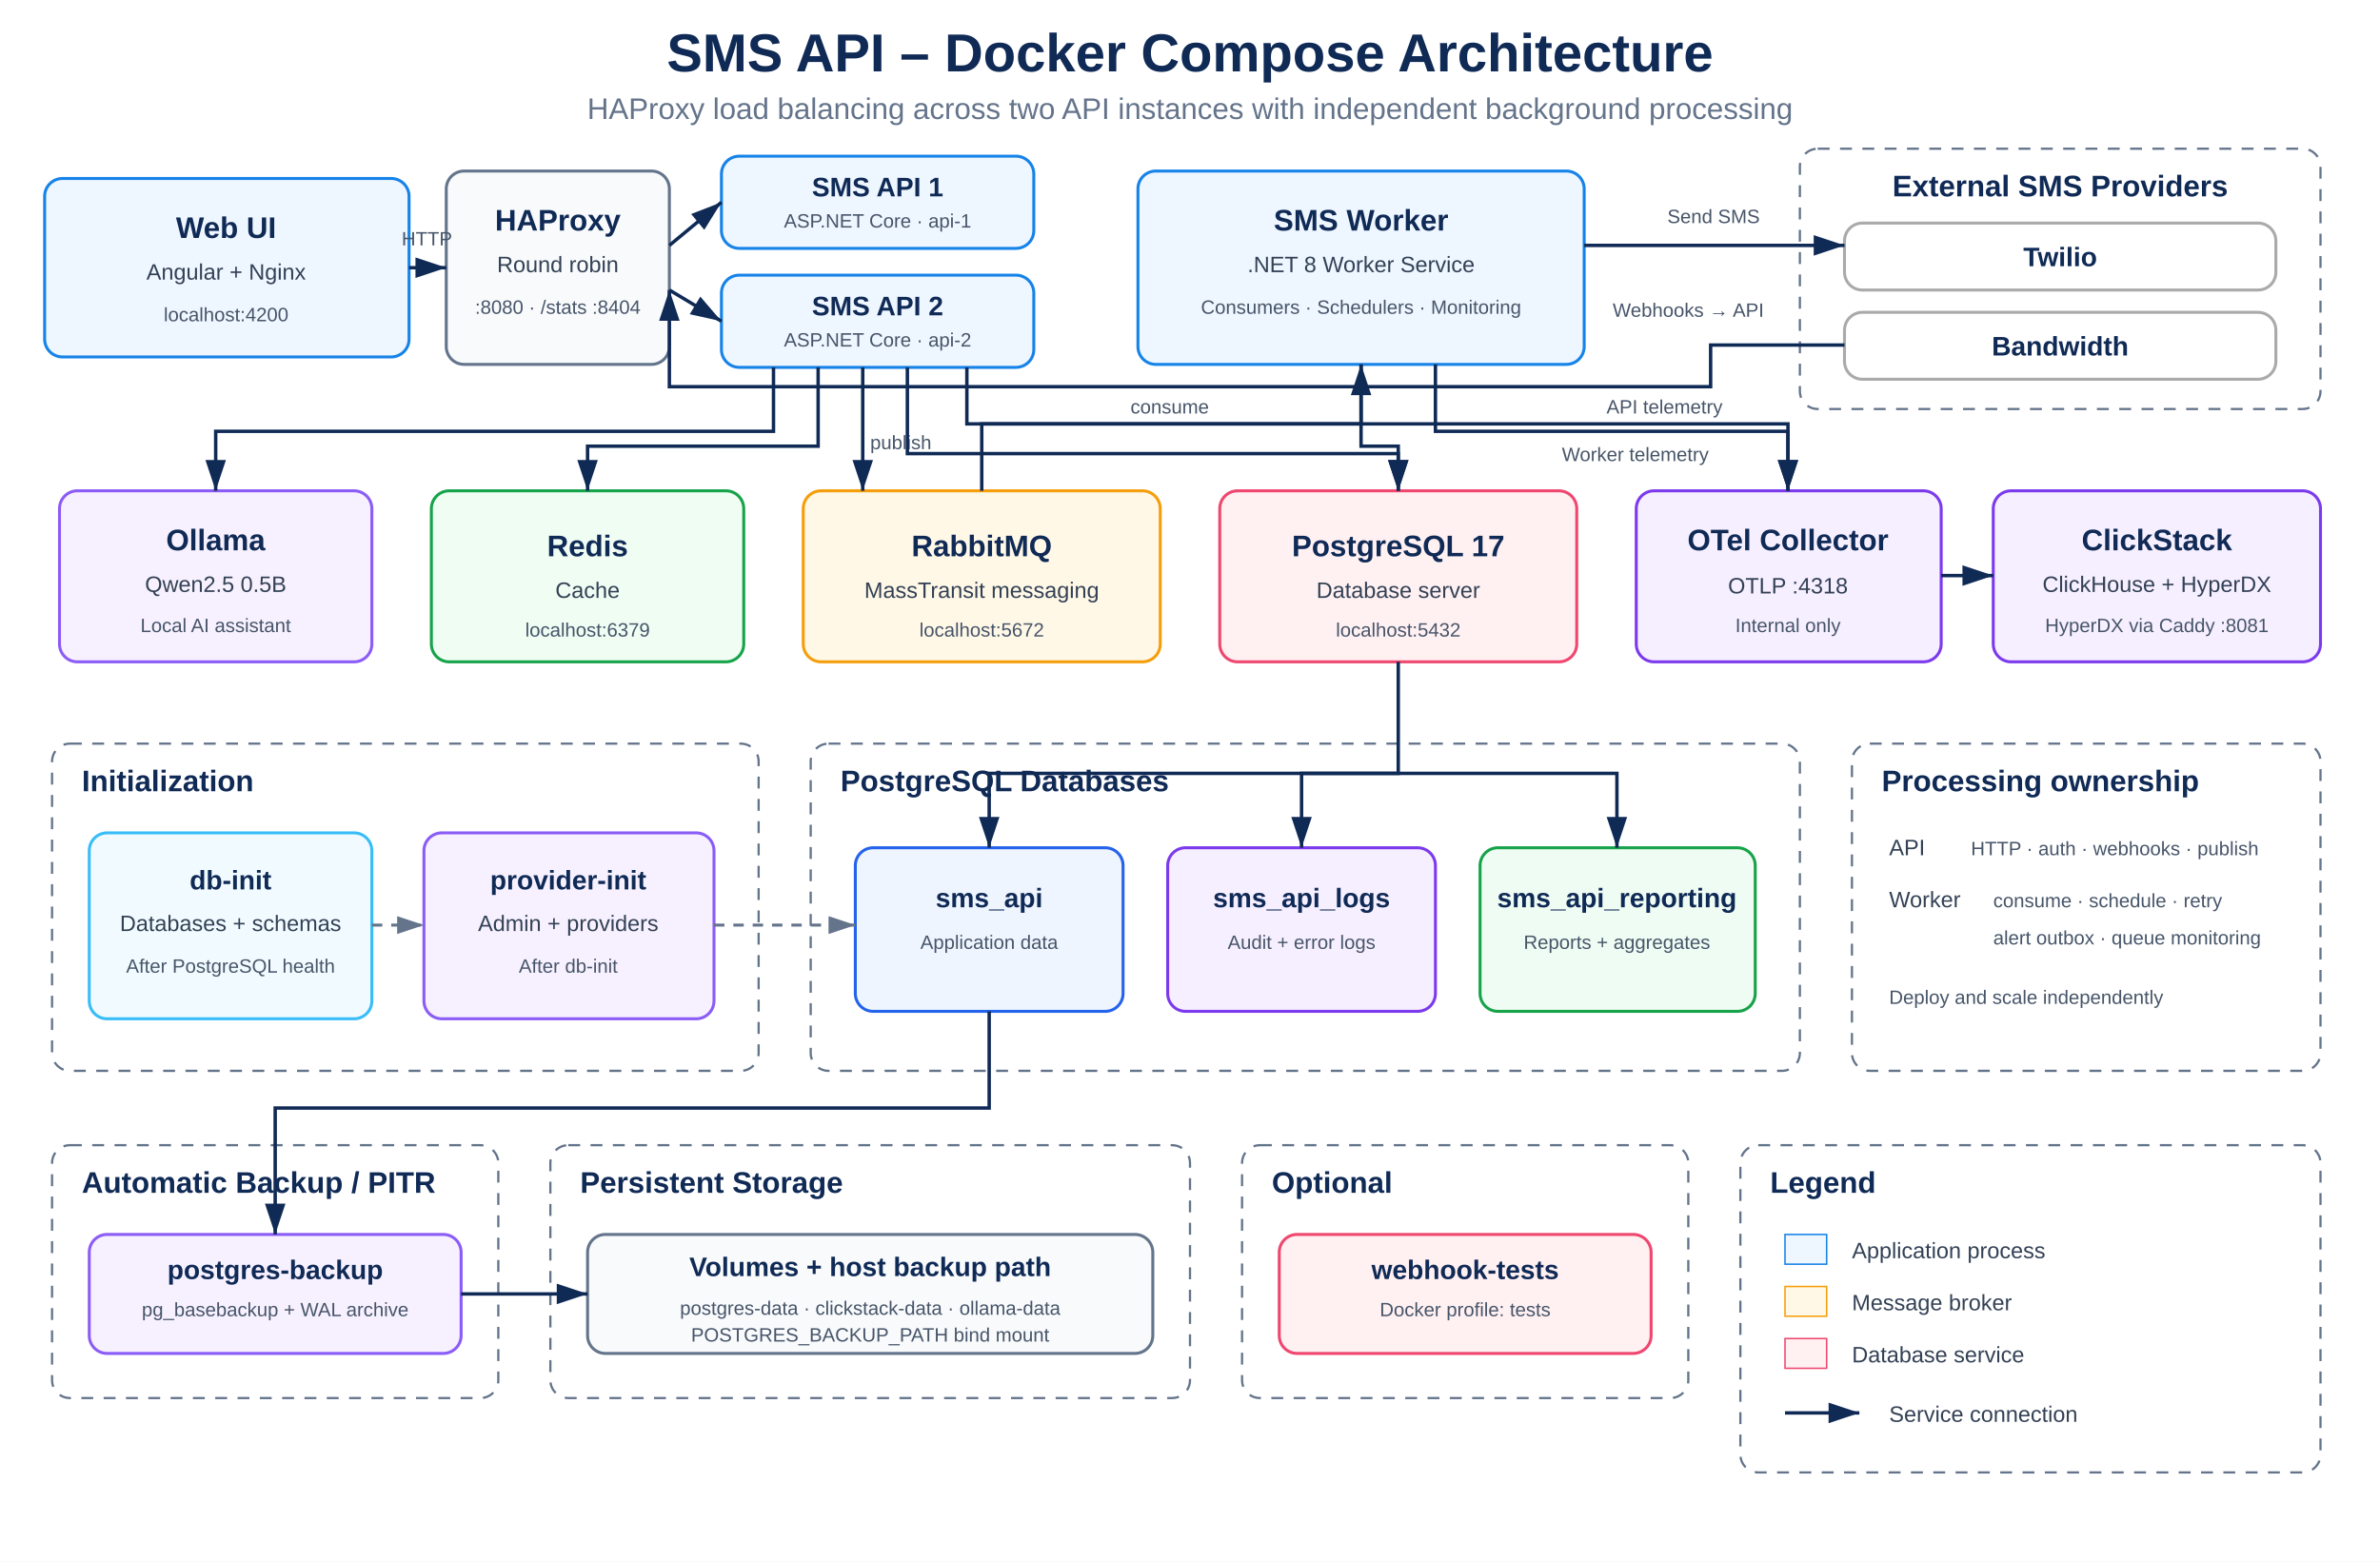
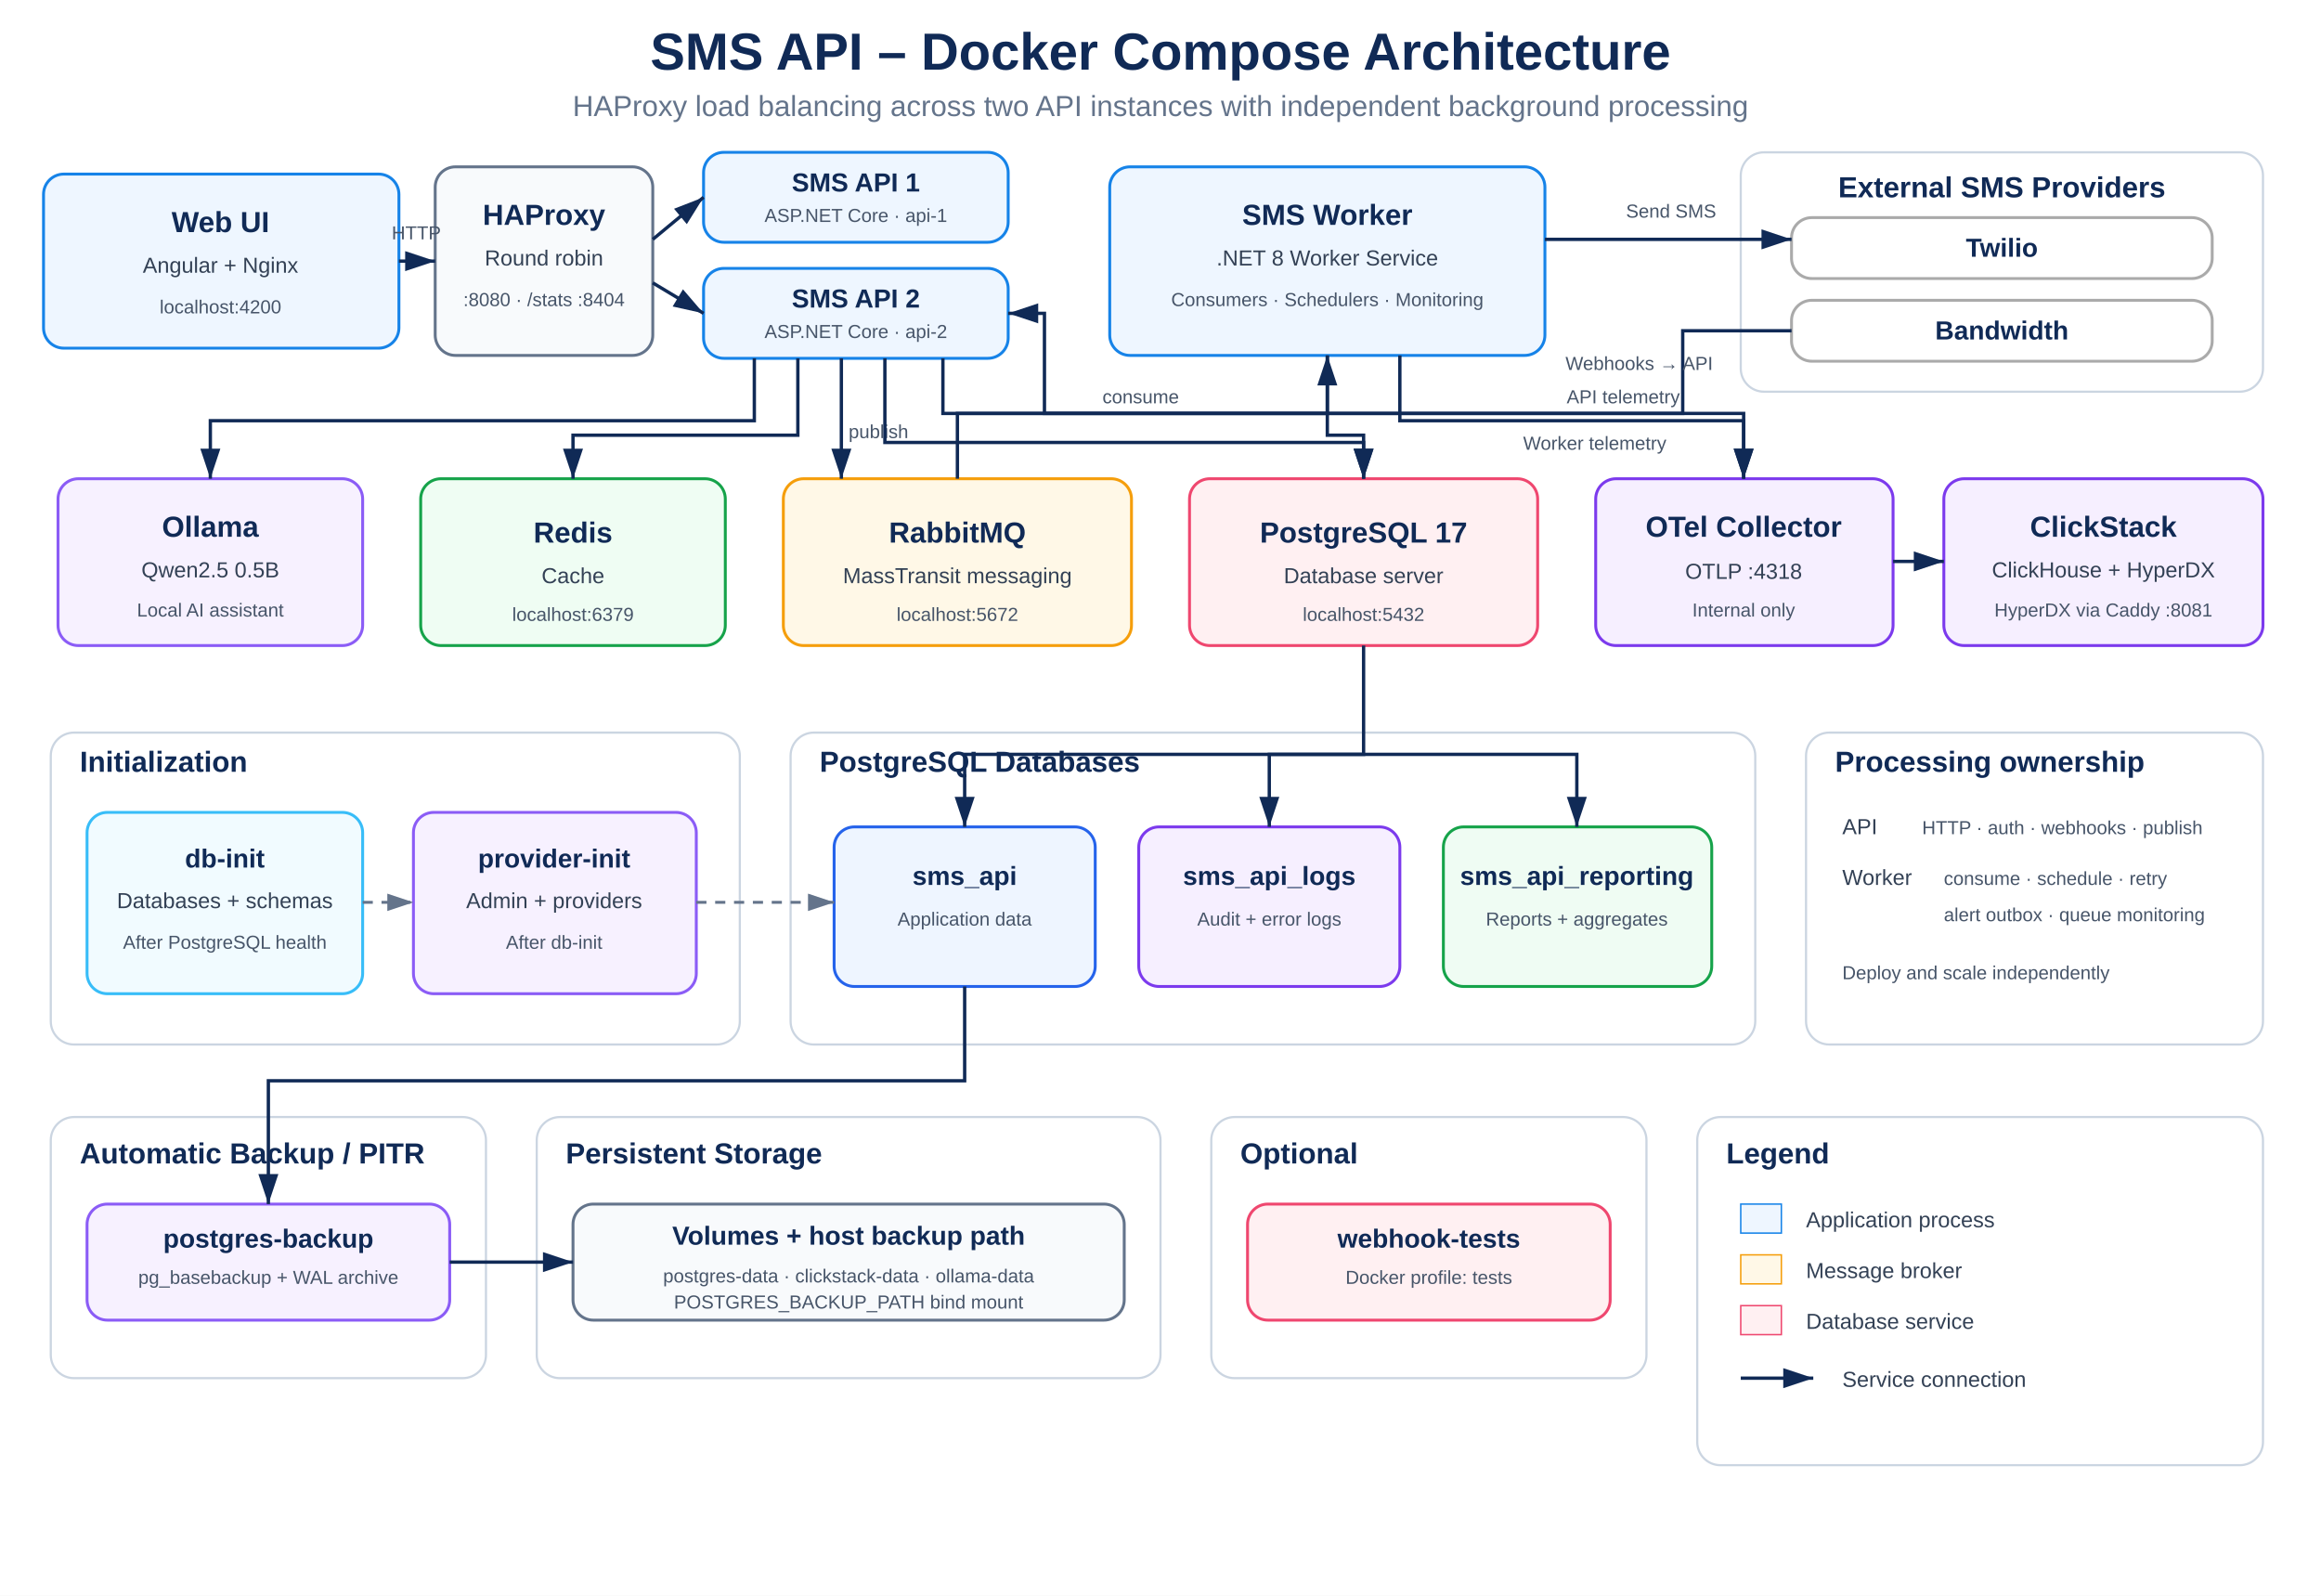
- <svg xmlns="http://www.w3.org/2000/svg" width="1600" height="1050" viewBox="0 0 1600 1050">
+ <svg xmlns="http://www.w3.org/2000/svg" width="1600" height="1100" viewBox="0 0 1600 1100">
  <defs>
    <style>
- .title{font:700 36px Arial,sans-serif;fill:#102a56}.sub{font:20px Arial,sans-serif;fill:#64748b}.h{font:700 20px Arial,sans-serif;fill:#102a56}.t{font:700 18px Arial,sans-serif;fill:#102a56}.s{font:15px Arial,sans-serif;fill:#334155}.mini{font:13px Arial,sans-serif;fill:#475569}.box{rx:12;ry:12;stroke-width:2}.group{rx:12;ry:12;fill:#fff;stroke:#64748b;stroke-width:1.5;stroke-dasharray:8 7}.line{stroke:#102a56;stroke-width:2.3;fill:none;marker-end:url(#a)}.dash{stroke:#64748b;stroke-width:2;fill:none;stroke-dasharray:7 6;marker-end:url(#g)}
+ .title{font:700 36px Arial,sans-serif;fill:#102a56}.sub{font:20px Arial,sans-serif;fill:#64748b}.h{font:700 20px Arial,sans-serif;fill:#102a56}.t{font:700 18px Arial,sans-serif;fill:#102a56}.s{font:15px Arial,sans-serif;fill:#334155}.mini{font:13px Arial,sans-serif;fill:#475569}.box{rx:14;ry:14;stroke-width:2}.group{rx:16;ry:16;fill:#fff;stroke:#cbd5e1;stroke-width:1.5}.line{stroke:#102a56;stroke-width:2.3;fill:none;marker-end:url(#a)}.dash{stroke:#64748b;stroke-width:2;fill:none;stroke-dasharray:7 6;marker-end:url(#g)}
</style>
    <marker id="a" markerWidth="10" markerHeight="10" refX="9" refY="3" orient="auto">
      <path d="M0 0L0 6L9 3z" fill="#102a56" />
    </marker>
    <marker id="g" markerWidth="10" markerHeight="10" refX="9" refY="3" orient="auto">
      <path d="M0 0L0 6L9 3z" fill="#64748b" />
    </marker>
  </defs>
-   <rect width="1600" height="1050" fill="#fff" />
+   <rect width="1600" height="1100" fill="#fff" />
  <text x="800" y="48" text-anchor="middle" class="title">SMS API – Docker Compose Architecture</text>
  <text x="800" y="80" text-anchor="middle" class="sub">HAProxy load balancing across two API instances with independent background processing</text>
  <rect x="30" y="120" width="245" height="120" fill="#eef6ff" stroke="#1683e8" class="box" />
  <text x="152" y="160" text-anchor="middle" class="h">Web UI</text>
  <text x="152" y="188" text-anchor="middle" class="s">Angular + Nginx</text>
  <text x="152" y="216" text-anchor="middle" class="mini">localhost:4200</text>
  <rect x="300" y="115" width="150" height="130" fill="#f8fafc" stroke="#64748b" class="box" />
  <text x="375" y="155" text-anchor="middle" class="h">HAProxy</text>
  <text x="375" y="183" text-anchor="middle" class="s">Round robin</text>
  <text x="375" y="211" text-anchor="middle" class="mini">:8080 · /stats :8404</text>
  <rect x="485" y="105" width="210" height="62" fill="#eef6ff" stroke="#1683e8" class="box" />
  <text x="590" y="132" text-anchor="middle" class="t">SMS API 1</text>
  <text x="590" y="153" text-anchor="middle" class="mini">ASP.NET Core · api-1</text>
  <rect x="485" y="185" width="210" height="62" fill="#eef6ff" stroke="#1683e8" class="box" />
  <text x="590" y="212" text-anchor="middle" class="t">SMS API 2</text>
  <text x="590" y="233" text-anchor="middle" class="mini">ASP.NET Core · api-2</text>
  <path d="M275 180H300" class="line" />
  <text x="287" y="165" text-anchor="middle" class="mini">HTTP</text>
  <path d="M450 165L485 136" class="line" />
  <path d="M450 195L485 216" class="line" />
  <rect x="765" y="115" width="300" height="130" fill="#eef6ff" stroke="#1683e8" class="box" />
  <text x="915" y="155" text-anchor="middle" class="h">SMS Worker</text>
  <text x="915" y="183" text-anchor="middle" class="s">.NET 8 Worker Service</text>
  <text x="915" y="211" text-anchor="middle" class="mini">Consumers · Schedulers · Monitoring</text>
-   <rect x="1210" y="100" width="350" height="175" class="group" />
-   <text x="1385" y="132" text-anchor="middle" class="h">External SMS Providers</text>
-   <rect x="1240" y="150" width="290" height="45" fill="#fff" stroke="#aaa" class="box" />
-   <text x="1385" y="179" text-anchor="middle" class="t">Twilio</text>
-   <rect x="1240" y="210" width="290" height="45" fill="#fff" stroke="#aaa" class="box" />
-   <text x="1385" y="239" text-anchor="middle" class="t">Bandwidth</text>
-   <path d="M1065 165H1240" class="line" />
+   <rect x="1200" y="105" width="360" height="165" class="group" />
+   <text x="1380" y="136" text-anchor="middle" class="h">External SMS Providers</text>
+   <rect x="1235" y="150" width="290" height="42" fill="#fff" stroke="#aaa" class="box" />
+   <text x="1380" y="177" text-anchor="middle" class="t">Twilio</text>
+   <rect x="1235" y="207" width="290" height="42" fill="#fff" stroke="#aaa" class="box" />
+   <text x="1380" y="234" text-anchor="middle" class="t">Bandwidth</text>
+   <path d="M1065 165H1235" class="line" />
  <text x="1152" y="150" text-anchor="middle" class="mini">Send SMS</text>
-   <path d="M1240 232H1150V260H450V195" class="line" />
-   <text x="1135" y="213" text-anchor="middle" class="mini">Webhooks → API</text>
+   <path d="M1235 228H1160V285H720V216H695" class="line" />
+   <text x="1130" y="255" text-anchor="middle" class="mini">Webhooks → API</text>
  <rect x="40" y="330" width="210" height="115" fill="#f7f1ff" stroke="#8b5cf6" class="box" />
  <text x="145" y="370" text-anchor="middle" class="h">Ollama</text>
  <text x="145" y="398" text-anchor="middle" class="s">Qwen2.5 0.5B</text>
  <text x="145" y="425" text-anchor="middle" class="mini">Local AI assistant</text>
  <rect x="290" y="330" width="210" height="115" fill="#effdf3" stroke="#16a34a" class="box" />
  <text x="395" y="374" text-anchor="middle" class="h">Redis</text>
  <text x="395" y="402" text-anchor="middle" class="s">Cache</text>
  <text x="395" y="428" text-anchor="middle" class="mini">localhost:6379</text>
  <rect x="540" y="330" width="240" height="115" fill="#fff8e7" stroke="#f59e0b" class="box" />
  <text x="660" y="374" text-anchor="middle" class="h">RabbitMQ</text>
  <text x="660" y="402" text-anchor="middle" class="s">MassTransit messaging</text>
  <text x="660" y="428" text-anchor="middle" class="mini">localhost:5672</text>
  <rect x="820" y="330" width="240" height="115" fill="#fff0f2" stroke="#ef476f" class="box" />
  <text x="940" y="374" text-anchor="middle" class="h">PostgreSQL 17</text>
  <text x="940" y="402" text-anchor="middle" class="s">Database server</text>
  <text x="940" y="428" text-anchor="middle" class="mini">localhost:5432</text>
  <rect x="1100" y="330" width="205" height="115" fill="#f6efff" stroke="#7c3aed" class="box" />
  <text x="1202" y="370" text-anchor="middle" class="h">OTel Collector</text>
  <text x="1202" y="399" text-anchor="middle" class="s">OTLP :4318</text>
  <text x="1202" y="425" text-anchor="middle" class="mini">Internal only</text>
  <rect x="1340" y="330" width="220" height="115" fill="#f6efff" stroke="#7c3aed" class="box" />
  <text x="1450" y="370" text-anchor="middle" class="h">ClickStack</text>
  <text x="1450" y="398" text-anchor="middle" class="s">ClickHouse + HyperDX</text>
  <text x="1450" y="425" text-anchor="middle" class="mini">HyperDX via Caddy :8081</text>
  <path d="M520 247V290H145V330" class="line" />
  <path d="M550 247V300H395V330" class="line" />
  <path d="M580 247V330" class="line" />
  <text x="585" y="302" class="mini">publish</text>
  <path d="M660 330V285H915V245" class="line" />
  <text x="760" y="278" class="mini">consume</text>
  <path d="M610 247V305H940V330" class="line" />
  <path d="M915 245V300H940V330" class="line" />
  <path d="M650 247V285H1202V330" class="line" />
  <text x="1080" y="278" class="mini">API telemetry</text>
  <path d="M965 245V290H1202V330" class="line" />
  <text x="1050" y="310" class="mini">Worker telemetry</text>
  <path d="M1305 387H1340" class="line" />
-   <rect x="35" y="500" width="475" height="220" class="group" />
+   <rect x="35" y="505" width="475" height="215" class="group" />
  <text x="55" y="532" class="h">Initialization</text>
  <rect x="60" y="560" width="190" height="125" fill="#f1fbff" stroke="#38bdf8" class="box" />
  <text x="155" y="598" text-anchor="middle" class="t">db-init</text>
  <text x="155" y="626" text-anchor="middle" class="s">Databases + schemas</text>
  <text x="155" y="654" text-anchor="middle" class="mini">After PostgreSQL health</text>
  <rect x="285" y="560" width="195" height="125" fill="#f7f1ff" stroke="#8b5cf6" class="box" />
  <text x="382" y="598" text-anchor="middle" class="t">provider-init</text>
  <text x="382" y="626" text-anchor="middle" class="s">Admin + providers</text>
  <text x="382" y="654" text-anchor="middle" class="mini">After db-init</text>
  <path d="M250 622H285" class="dash" />
-   <rect x="545" y="500" width="665" height="220" class="group" />
+   <rect x="545" y="505" width="665" height="215" class="group" />
  <text x="565" y="532" class="h">PostgreSQL Databases</text>
  <rect x="575" y="570" width="180" height="110" fill="#eef5ff" stroke="#2563eb" class="box" />
  <text x="665" y="610" text-anchor="middle" class="t">sms_api</text>
  <text x="665" y="638" text-anchor="middle" class="mini">Application data</text>
  <rect x="785" y="570" width="180" height="110" fill="#f6efff" stroke="#7c3aed" class="box" />
  <text x="875" y="610" text-anchor="middle" class="t">sms_api_logs</text>
  <text x="875" y="638" text-anchor="middle" class="mini">Audit + error logs</text>
  <rect x="995" y="570" width="185" height="110" fill="#effcf3" stroke="#16a34a" class="box" />
  <text x="1087" y="610" text-anchor="middle" class="t">sms_api_reporting</text>
  <text x="1087" y="638" text-anchor="middle" class="mini">Reports + aggregates</text>
  <path d="M940 445V520H665V570" class="line" />
  <path d="M940 520H875V570" class="line" />
  <path d="M940 520H1087V570" class="line" />
  <path d="M480 622H575" class="dash" />
-   <rect x="1245" y="500" width="315" height="220" class="group" />
+   <rect x="1245" y="505" width="315" height="215" class="group" />
  <text x="1265" y="532" class="h">Processing ownership</text>
  <text x="1270" y="575" class="s">API</text>
  <text x="1325" y="575" class="mini">HTTP · auth · webhooks · publish</text>
  <text x="1270" y="610" class="s">Worker</text>
  <text x="1340" y="610" class="mini">consume · schedule · retry</text>
  <text x="1340" y="635" class="mini">alert outbox · queue monitoring</text>
  <text x="1270" y="675" class="mini">Deploy and scale independently</text>
-   <rect x="35" y="770" width="300" height="170" class="group" />
+   <rect x="35" y="770" width="300" height="180" class="group" />
  <text x="55" y="802" class="h">Automatic Backup / PITR</text>
  <rect x="60" y="830" width="250" height="80" fill="#f7f1ff" stroke="#8b5cf6" class="box" />
  <text x="185" y="860" text-anchor="middle" class="t">postgres-backup</text>
  <text x="185" y="885" text-anchor="middle" class="mini">pg_basebackup + WAL archive</text>
  <path d="M665 680V745H185V830" class="line" />
-   <rect x="370" y="770" width="430" height="170" class="group" />
+   <rect x="370" y="770" width="430" height="180" class="group" />
  <text x="390" y="802" class="h">Persistent Storage</text>
  <rect x="395" y="830" width="380" height="80" fill="#f8fafc" stroke="#64748b" class="box" />
  <text x="585" y="858" text-anchor="middle" class="t">Volumes + host backup path</text>
  <text x="585" y="884" text-anchor="middle" class="mini">postgres-data · clickstack-data · ollama-data</text>
  <text x="585" y="902" text-anchor="middle" class="mini">POSTGRES_BACKUP_PATH bind mount</text>
  <path d="M310 870H395" class="line" />
-   <rect x="835" y="770" width="300" height="170" class="group" />
+   <rect x="835" y="770" width="300" height="180" class="group" />
  <text x="855" y="802" class="h">Optional</text>
  <rect x="860" y="830" width="250" height="80" fill="#fff0f2" stroke="#ef476f" class="box" />
  <text x="985" y="860" text-anchor="middle" class="t">webhook-tests</text>
  <text x="985" y="885" text-anchor="middle" class="mini">Docker profile: tests</text>
-   <rect x="1170" y="770" width="390" height="220" class="group" />
+   <rect x="1170" y="770" width="390" height="240" class="group" />
  <text x="1190" y="802" class="h">Legend</text>
  <rect x="1200" y="830" width="28" height="20" fill="#eef6ff" stroke="#1683e8" />
  <text x="1245" y="846" class="s">Application process</text>
  <rect x="1200" y="865" width="28" height="20" fill="#fff8e7" stroke="#f59e0b" />
  <text x="1245" y="881" class="s">Message broker</text>
  <rect x="1200" y="900" width="28" height="20" fill="#fff0f2" stroke="#ef476f" />
  <text x="1245" y="916" class="s">Database service</text>
  <line x1="1200" y1="950" x2="1250" y2="950" class="line" />
  <text x="1270" y="956" class="s">Service connection</text>
</svg>
